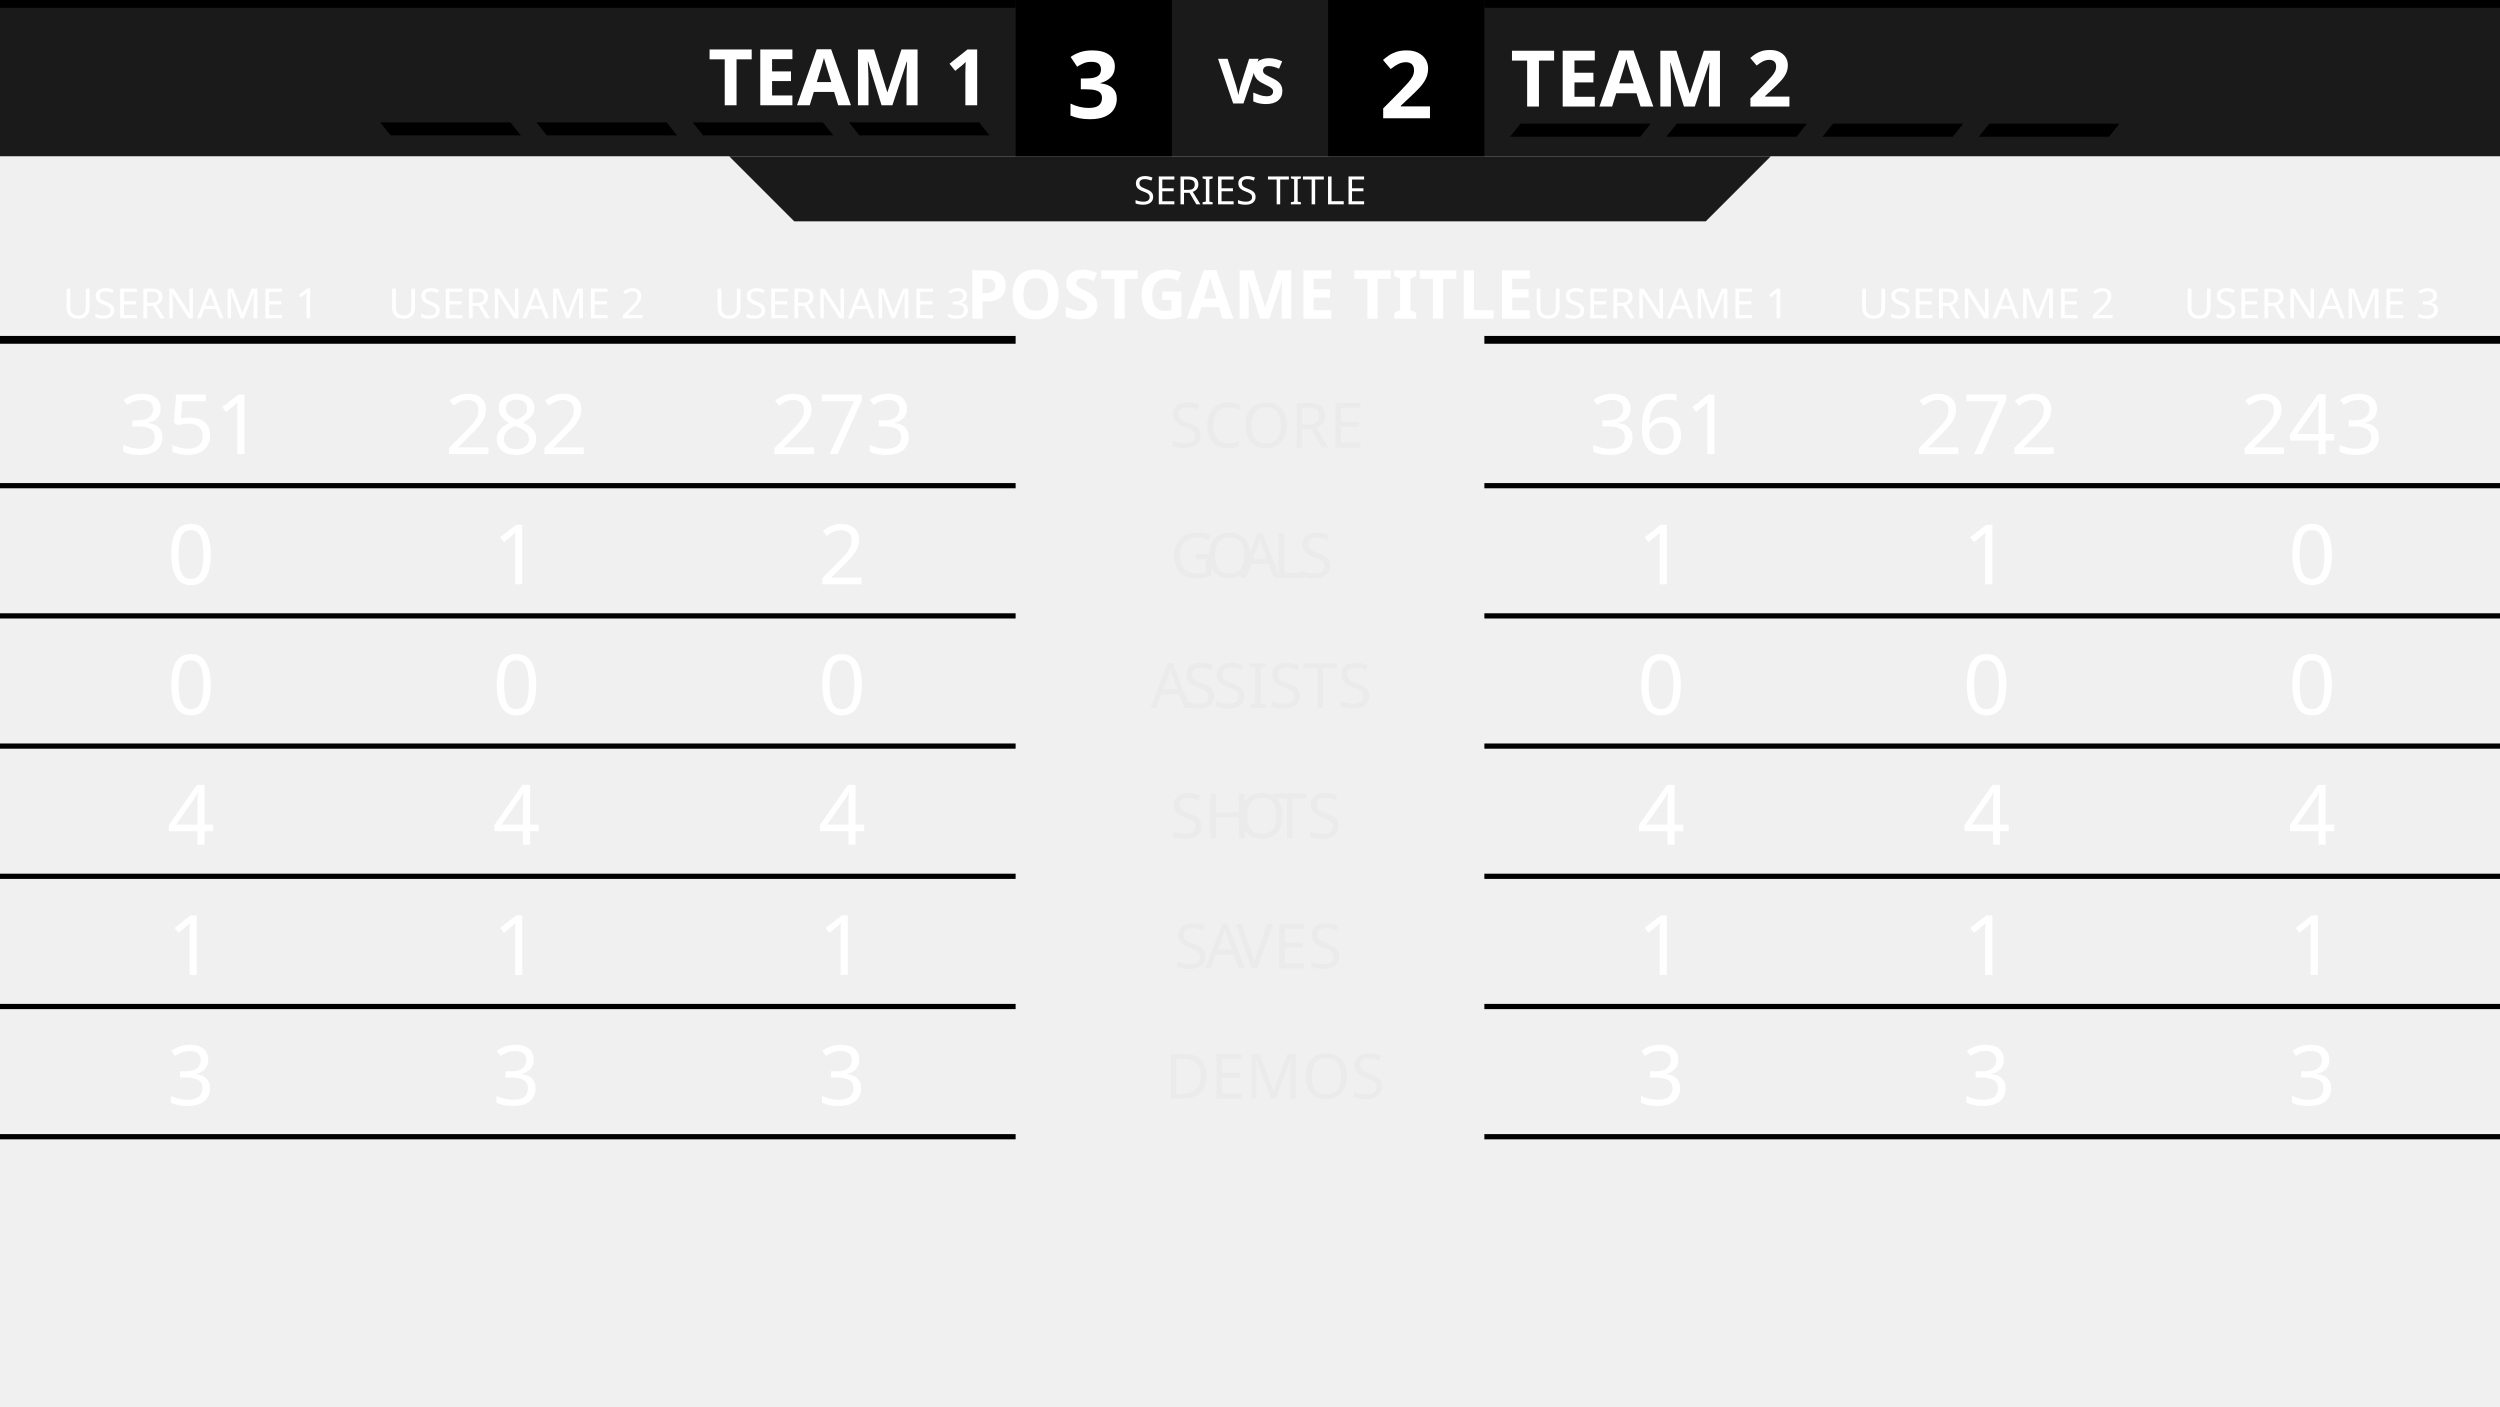
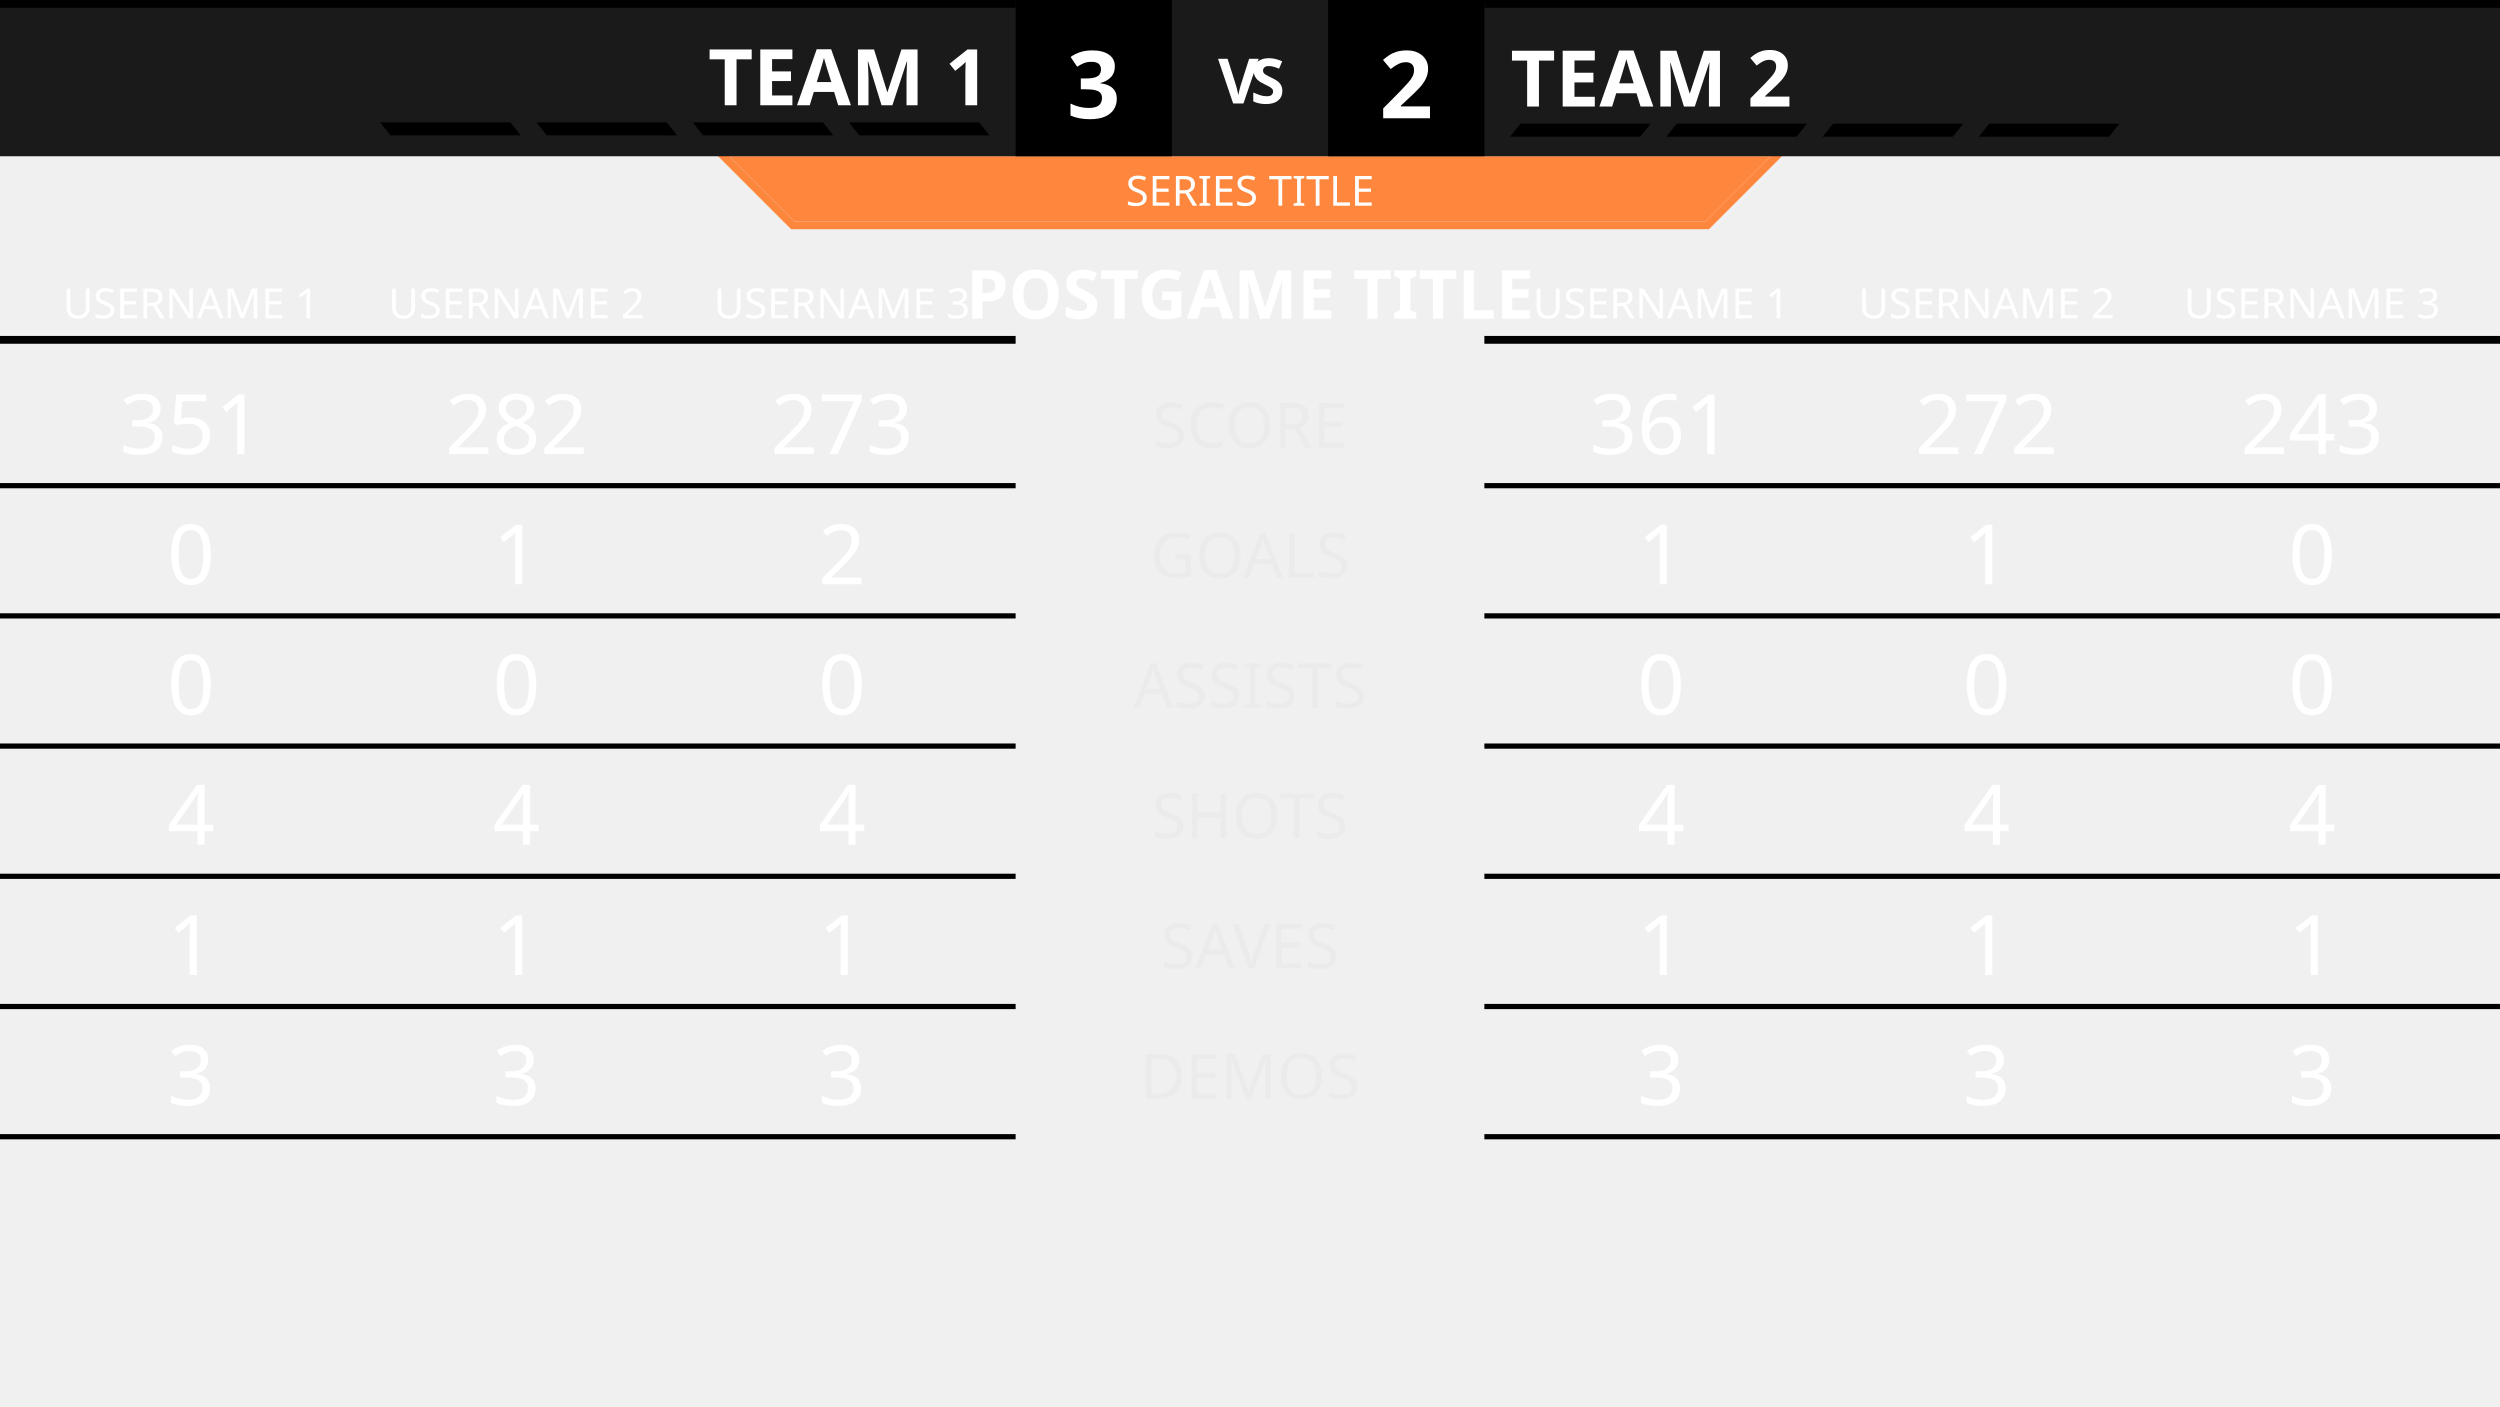
<svg xmlns="http://www.w3.org/2000/svg" id="RL_Scoreboard" data-name="RL Scoreboard" viewBox="0 0 1920 1080">
  <defs>
    <style>
      .cls-1 {
        letter-spacing: 0em;
      }

      .cls-2 {
        letter-spacing: 0em;
      }

      .cls-3 {
        fill: url(#linear-gradient-2);
      }

      .cls-4 {
        letter-spacing: -.03em;
      }

      .cls-5 {
        font-size: 72px;
      }

      .cls-5, .cls-6, .cls-7, .cls-8, .cls-9, .cls-10, .cls-11, .cls-12 {
        fill: #fff;
      }

      .cls-5, .cls-8, .cls-9, .cls-11 {
-         font-family: Oswald-SemiBold, Oswald;
+         font-family: Futura-ExtraBold;
        font-weight: 600;
      }

      .cls-6 {
        font-size: 32px;
      }

      .cls-6, .cls-13, .cls-10, .cls-12 {
-         font-family: Oswald-Medium, Oswald;
+         font-family: Futura-Bold;
        font-weight: 500;
      }

      .cls-14 {
        letter-spacing: 0em;
      }

      .cls-15 {
        letter-spacing: -.03em;
      }

      .cls-16 {
        letter-spacing: 0em;
      }

      .cls-8 {
        font-size: 52px;
      }

      .cls-17 {
        fill: url(#linear-gradient-3);
      }

      .cls-18 {
        letter-spacing: -.04em;
      }

      .cls-19 {
        letter-spacing: 0em;
      }

      .cls-20 {
      }

      .cls-21 {
        letter-spacing: 0em;
      }

      .cls-22 {
        letter-spacing: 0em;
      }

      .cls-23 {
        letter-spacing: 0em;
      }

      .cls-24 {
        letter-spacing: 0em;
      }

      .cls-25 {
        letter-spacing: 0em;
      }

      .cls-13 {
        fill: #ebebeb;
      }

      .cls-13, .cls-9 {
        font-size: 48px;
      }

      .cls-26 {
      }

      .cls-27 {
        letter-spacing: -.03em;
      }

      .cls-28 {
        letter-spacing: 0em;
      }

-       .cls-29 {
+       .cls-29, .cls-34 {
+         fill: #ff863d
+       }
+ 
+       .cls-99 {
        fill: #1a1a1a;
      }

      .cls-30 {
        letter-spacing: -.04em;
      }

      .cls-31 {
        letter-spacing: 0em;
      }

      .cls-32 {
        letter-spacing: -.03em;
      }

      .cls-33 {
        letter-spacing: -.03em;
      }

      .cls-10 {
-         font-size: 30px;
+         font-size: 32px;
      }

      .cls-11 {
        font-size: 60px;
      }

      .cls-12 {
        font-size: 64px;
-       }
- 
-       .cls-34 {
-         fill: url(#linear-gradient);
      }
    </style>
    <LinearGradient id="linear-gradient" x1="545.51" y1="145" x2="1374.49" y2="145" gradientUnits="userSpaceOnUse">
      <stop offset="0" stop-color="#fff" />
      <stop offset=".13" stop-color="#b3b3b3" />
      <stop offset=".25" stop-color="#f5f5f5" />
      <stop offset=".41" stop-color="gray" />
      <stop offset=".58" stop-color="#f5f5f5" />
      <stop offset=".75" stop-color="#ababab" />
      <stop offset="1" stop-color="#f2f2f2" />
    </LinearGradient>
    <LinearGradient id="linear-gradient-2" x1="0" y1="60" x2="780" y2="60" gradientUnits="userSpaceOnUse">
      <stop id="team1ColorStart" offset="0" stop-color="#b32a45" stop-opacity=".2" />
      <stop id="team1ColorStop" offset="1" stop-color="#b32a45" stop-opacity=".6" />
    </LinearGradient>
    <LinearGradient id="linear-gradient-3" x1="1140" y1="60" x2="1920" y2="60" gradientUnits="userSpaceOnUse">
      <stop id="team2ColorStart" offset="0" stop-color="#184fc4" stop-opacity=".6" />
      <stop id="team2ColorStop" offset="1" stop-color="#184fc4" stop-opacity=".2" />
    </LinearGradient>
  </defs>
  <g id="Descriptor_bar" data-name="Descriptor bar">
    <polygon class="cls-29" points="1310 170 610 170 560 120 1360 120 1310 170" />
    <path class="cls-34" d="M1360,120l-50,50h-700l-50-50h800M1374.49,114h-828.97l10.24,10.24,50,50,1.76,1.76h704.97l1.76-1.76,50-50,10.24-10.24h0Z" />
  </g>
-   <text id="pgSeriesTitle" class="cls-10" transform="translate(960 156.93)" text-anchor="middle">SERIES TITLE</text>
-   <rect id="Backplate_Top_Bar" data-name="Backplate Top Bar" class="cls-29" y="0" width="1920" height="120" />
+   <text id="pgSeriesTitle" class="cls-10" transform="translate(960 158)" text-anchor="middle">SERIES TITLE</text>
+   <rect id="Backplate_Top_Bar" data-name="Backplate Top Bar" class="cls-99" y="0" width="1920" height="120" />
  <g id="Left_Team" data-name="Left Team">
    <g id="Top_Bar_Element" data-name="Top Bar Element">
      <rect id="Team_Gradient" data-name="Team Gradient" class="cls-3" y="0" width="780" height="120" />
      <rect class="cls-26" x="780" y="0" width="120" height="120" />
      <rect class="cls-26" y="0" width="780" height="6" />
      <text id="team1Score" class="cls-5" transform="translate(840 90.83)" text-anchor="middle">3</text>
      <text id="team1Name" class="cls-11" transform="translate(760 80.83)" text-anchor="end">TEAM 1</text>
      <image id="team1Logo" width="1695" height="1695" transform="translate(10 8) scale(.06)" />
      <g id="SCORELINE_Bo7" data-name="SCORELINE Bo7">
        <g id="box_4" data-name="box 4">
          <polygon id="team1Bo7Box1" points="400 104 300 104 292 94 392 94 400 104" />
        </g>
        <g id="box_3" data-name="box 3">
          <polygon id="team1Bo7Box2" points="520 104 420 104 412 94 512 94 520 104" />
        </g>
        <g id="box_2" data-name="box 2">
          <polygon id="team1Bo7Box3" points="640 104 540 104 532 94 632 94 640 104" />
        </g>
        <g id="box_1" data-name="box 1">
          <polygon id="team1Bo7Box4" points="760 104 660 104 652 94 752 94 760 104" />
        </g>
      </g>
    </g>
    <g id="LINES">
      <rect id="player_line" data-name="player line" class="cls-26" y="258" width="780" height="6" />
      <rect class="cls-26" y="371" width="780" height="4" />
      <rect class="cls-26" y="471" width="780" height="4" />
      <rect class="cls-26" y="571" width="780" height="4" />
      <rect class="cls-26" y="671" width="780" height="4" />
      <rect class="cls-26" y="771" width="780" height="4" />
      <rect class="cls-26" y="871" width="780" height="4" />
    </g>
    <g id="Player_3_Info" data-name="Player 3 Info">
      <text id="team1P3Name" class="cls-6" transform="translate(646.7 244.47)" text-anchor="middle">USERNAME 3</text>
      <text id="team1P3Score" class="cls-12" transform="translate(646.7 348.73)" text-anchor="middle">273</text>
      <text id="team1P3Goals" class="cls-12" transform="translate(646.7 448.73)" text-anchor="middle">2</text>
      <text id="team1P3Assists" class="cls-12" transform="translate(646.7 548.73)" text-anchor="middle">0</text>
      <text id="team1P3Shots" class="cls-12" transform="translate(646.7 648.73)" text-anchor="middle">4</text>
      <text id="team1P3Saves" class="cls-12" transform="translate(646.7 748.73)" text-anchor="middle">1</text>
      <text id="team1P3Demos" class="cls-12" transform="translate(646.7 848.73)" text-anchor="middle">3</text>
    </g>
    <g id="Player_2_Info" data-name="Player 2 Info">
      <text id="team1P2Name" class="cls-6" transform="translate(396.7 244.47)" text-anchor="middle">USERNAME 2</text>
      <text id="team1P2Score" class="cls-12" transform="translate(396.7 348.73)" text-anchor="middle">282</text>
      <text id="team1P2Goals" class="cls-12" transform="translate(396.7 448.73)" text-anchor="middle">1</text>
      <text id="team1P2Assists" class="cls-12" transform="translate(396.7 548.73)" text-anchor="middle">0</text>
      <text id="team1P2Shots" class="cls-12" transform="translate(396.7 648.73)" text-anchor="middle">4</text>
      <text id="team1P2Saves" class="cls-12" transform="translate(396.7 748.73)" text-anchor="middle">1</text>
      <text id="team1P2Demos" class="cls-12" transform="translate(396.7 848.73)" text-anchor="middle">3</text>
    </g>
    <g id="Player_1_Info" data-name="Player 1 Info">
      <text id="team1P1Name" class="cls-6" transform="translate(146.7 244.47)" text-anchor="middle">USERNAME 1</text>
      <text id="team1P1Score" class="cls-12" transform="translate(146.7 348.73)" text-anchor="middle">351</text>
      <text id="team1P1Goals" class="cls-12" transform="translate(146.7 448.73)" text-anchor="middle">0</text>
      <text id="team1P1Assists" class="cls-12" transform="translate(146.7 548.73)" text-anchor="middle">0</text>
      <text id="team1P1Shots" class="cls-12" transform="translate(146.7 648.73)" text-anchor="middle">4</text>
      <text id="team1P1Saves" class="cls-12" transform="translate(146.7 748.73)" text-anchor="middle">1</text>
      <text id="team1P1Demos" class="cls-12" transform="translate(146.7 848.73)" text-anchor="middle">3</text>
    </g>
  </g>
  <g id="Right_Team" data-name="Right Team">
    <g id="Top_Bar_Element-2" data-name="Top Bar Element">
      <rect id="Team_Gradient-2" data-name="Team Gradient" class="cls-17" x="1140" y="0" width="780" height="120" />
      <rect class="cls-20" x="1020" y="0" width="120" height="120" />
      <rect class="cls-20" x="1140" y="0" width="780" height="6" />
      <text class="cls-9" transform="translate(935.45 79.44)">
        <tspan class="cls-28" x="0" y="0">V</tspan>
        <tspan x="24.86" y="0">S</tspan>
      </text>
      <text id="team2Score" class="cls-5" transform="translate(1080 90.83)" text-anchor="middle">2</text>
      <text id="team2Name" class="cls-11" transform="translate(1160 81.83)">TEAM 2</text>
      <image id="team2Logo" width="1080" height="1080" transform="translate(1800 8) scale(.1)" />
      <g id="box_4-2" data-name="box 4">
        <polygon id="team2Bo7Box4" points="1519.74 105 1619.74 105 1627.74 95 1527.74 95 1519.74 105" />
      </g>
      <g id="box_3-3" data-name="box 3">
        <polygon id="team2Bo7Box3" points="1399.74 105 1499.74 105 1507.74 95 1407.74 95 1399.74 105" />
      </g>
      <g id="box_2-3" data-name="box 2">
        <polygon id="team2Bo7Box2" points="1279.74 105 1379.74 105 1387.74 95 1287.74 95 1279.74 105" />
      </g>
      <g id="box_1-3" data-name="box 1">
        <polygon id="team2Bo7Box1" points="1159.74 105 1259.74 105 1267.74 95 1167.74 95 1159.74 105" />
      </g>
    </g>
    <g id="LINES_copy" data-name="LINES copy">
      <rect id="player_line-2" data-name="player line" class="cls-20" x="1140" y="258" width="780" height="6" />
      <rect class="cls-20" x="1140" y="371" width="780" height="4" />
      <rect class="cls-20" x="1140" y="471" width="780" height="4" />
      <rect class="cls-20" x="1140" y="571" width="780" height="4" />
      <rect class="cls-20" x="1140" y="671" width="780" height="4" />
      <rect class="cls-20" x="1140" y="771" width="780" height="4" />
      <rect class="cls-20" x="1140" y="871" width="780" height="4" />
    </g>
    <g id="Player_3_Info-2" data-name="Player 3 Info">
      <text id="team2P3Name" class="cls-6" transform="translate(1775.7 244.47)" text-anchor="middle">USERNAME 3</text>
      <text id="team2P3Score" class="cls-12" transform="translate(1775.7 348.73)" text-anchor="middle">243</text>
      <text id="team2P3Goals" class="cls-12" transform="translate(1775.7 448.73)" text-anchor="middle">0</text>
      <text id="team2P3Assists" class="cls-12" transform="translate(1775.7 548.73)" text-anchor="middle">0</text>
      <text id="team2P3Shots" class="cls-12" transform="translate(1775.7 648.73)" text-anchor="middle">4</text>
      <text id="team2P3Saves" class="cls-12" transform="translate(1775.7 748.73)" text-anchor="middle">1</text>
      <text id="team2P3Demos" class="cls-12" transform="translate(1775.7 848.73)" text-anchor="middle">3</text>
    </g>
    <g id="Player_2_Info-2" data-name="Player 2 Info">
      <text id="team2P2Name" class="cls-6" transform="translate(1525.7 244.47)" text-anchor="middle">USERNAME 2</text>
      <text id="team2P2Score" class="cls-12" transform="translate(1525.7 348.73)" text-anchor="middle">272</text>
      <text id="team2P2Goals" class="cls-12" transform="translate(1525.7 448.73)" text-anchor="middle">1</text>
      <text id="team2P2Assists" class="cls-12" transform="translate(1525.7 548.73)" text-anchor="middle">0</text>
      <text id="team2P2Shots" class="cls-12" transform="translate(1525.7 648.73)" text-anchor="middle">4</text>
      <text id="team2P2Saves" class="cls-12" transform="translate(1525.7 748.73)" text-anchor="middle">1</text>
      <text id="team2P2Demos" class="cls-12" transform="translate(1525.7 848.73)" text-anchor="middle">3</text>
    </g>
    <g id="Player_1_Info-2" data-name="Player 1 Info">
      <text id="team2P1Name" class="cls-6" transform="translate(1275.7 244.47)" text-anchor="middle">USERNAME 1</text>
      <text id="team2P1Score" class="cls-12" transform="translate(1275.7 348.73)" text-anchor="middle">361</text>
      <text id="team2P1Goals" class="cls-12" transform="translate(1275.7 448.73)" text-anchor="middle">1</text>
      <text id="team2P1Assists" class="cls-12" transform="translate(1275.7 548.73)" text-anchor="middle">0</text>
      <text id="team2P1Shots" class="cls-12" transform="translate(1275.7 648.73)" text-anchor="middle">4</text>
      <text id="team2P1Saves" class="cls-12" transform="translate(1275.7 748.73)" text-anchor="middle">1</text>
      <text id="team2P1Demos" class="cls-12" transform="translate(1275.7 848.73)" text-anchor="middle">3</text>
    </g>
  </g>
  <g id="Stat_Labels" data-name="Stat Labels">
-     <text class="cls-13" transform="translate(897.94 343.73)">
-       <tspan x="0" y="0">SCORE</tspan>
-     </text>
-     <text class="cls-13" transform="translate(898.82 443.73)">
-       <tspan x="0" y="0">G</tspan>
-       <tspan class="cls-1" x="26.83" y="0">O</tspan>
-       <tspan class="cls-25" x="53.57" y="0">A</tspan>
-       <tspan class="cls-23" x="78.62" y="0">L</tspan>
-       <tspan class="cls-2" x="98.64" y="0">S</tspan>
-     </text>
-     <text class="cls-13" transform="translate(883.44 543.73)">
-       <tspan class="cls-23" x="0" y="0">A</tspan>
-       <tspan class="cls-21" x="24.86" y="0">S</tspan>
-       <tspan x="48.19" y="0">SISTS</tspan>
-     </text>
-     <text class="cls-13" transform="translate(898.51 643.73)">
-       <tspan x="0" y="0">SH</tspan>
-       <tspan class="cls-23" x="51.84" y="0">O</tspan>
-       <tspan x="78.67" y="0">TS</tspan>
-     </text>
-     <text class="cls-13" transform="translate(901.92 743.73)">
-       <tspan class="cls-23" x="0" y="0">S</tspan>
-       <tspan class="cls-27" x="23.52" y="0">A</tspan>
-       <tspan x="47.13" y="0">VES</tspan>
-     </text>
-     <text class="cls-13" transform="translate(894.6 843.73)">
-       <tspan x="0" y="0">DEMOS</tspan>
-     </text>
+     <text class="cls-13" transform="translate(960 343.73)" text-anchor="middle">SCORE</text>
+     <text class="cls-13" transform="translate(960 443.73)" text-anchor="middle">GOALS</text>
+     <text class="cls-13" transform="translate(960 543.73)" text-anchor="middle">ASSISTS</text>
+     <text class="cls-13" transform="translate(960 643.73)" text-anchor="middle">SHOTS</text>
+     <text class="cls-13" transform="translate(960 743.73)" text-anchor="middle">SAVES</text>
+     <text class="cls-13" transform="translate(960 843.73)" text-anchor="middle">DEMOS</text>
  </g>
  <text id="pgTitle" class="cls-8" transform="translate(960 244.73)" text-anchor="middle">POSTGAME TITLE</text>
</svg>
